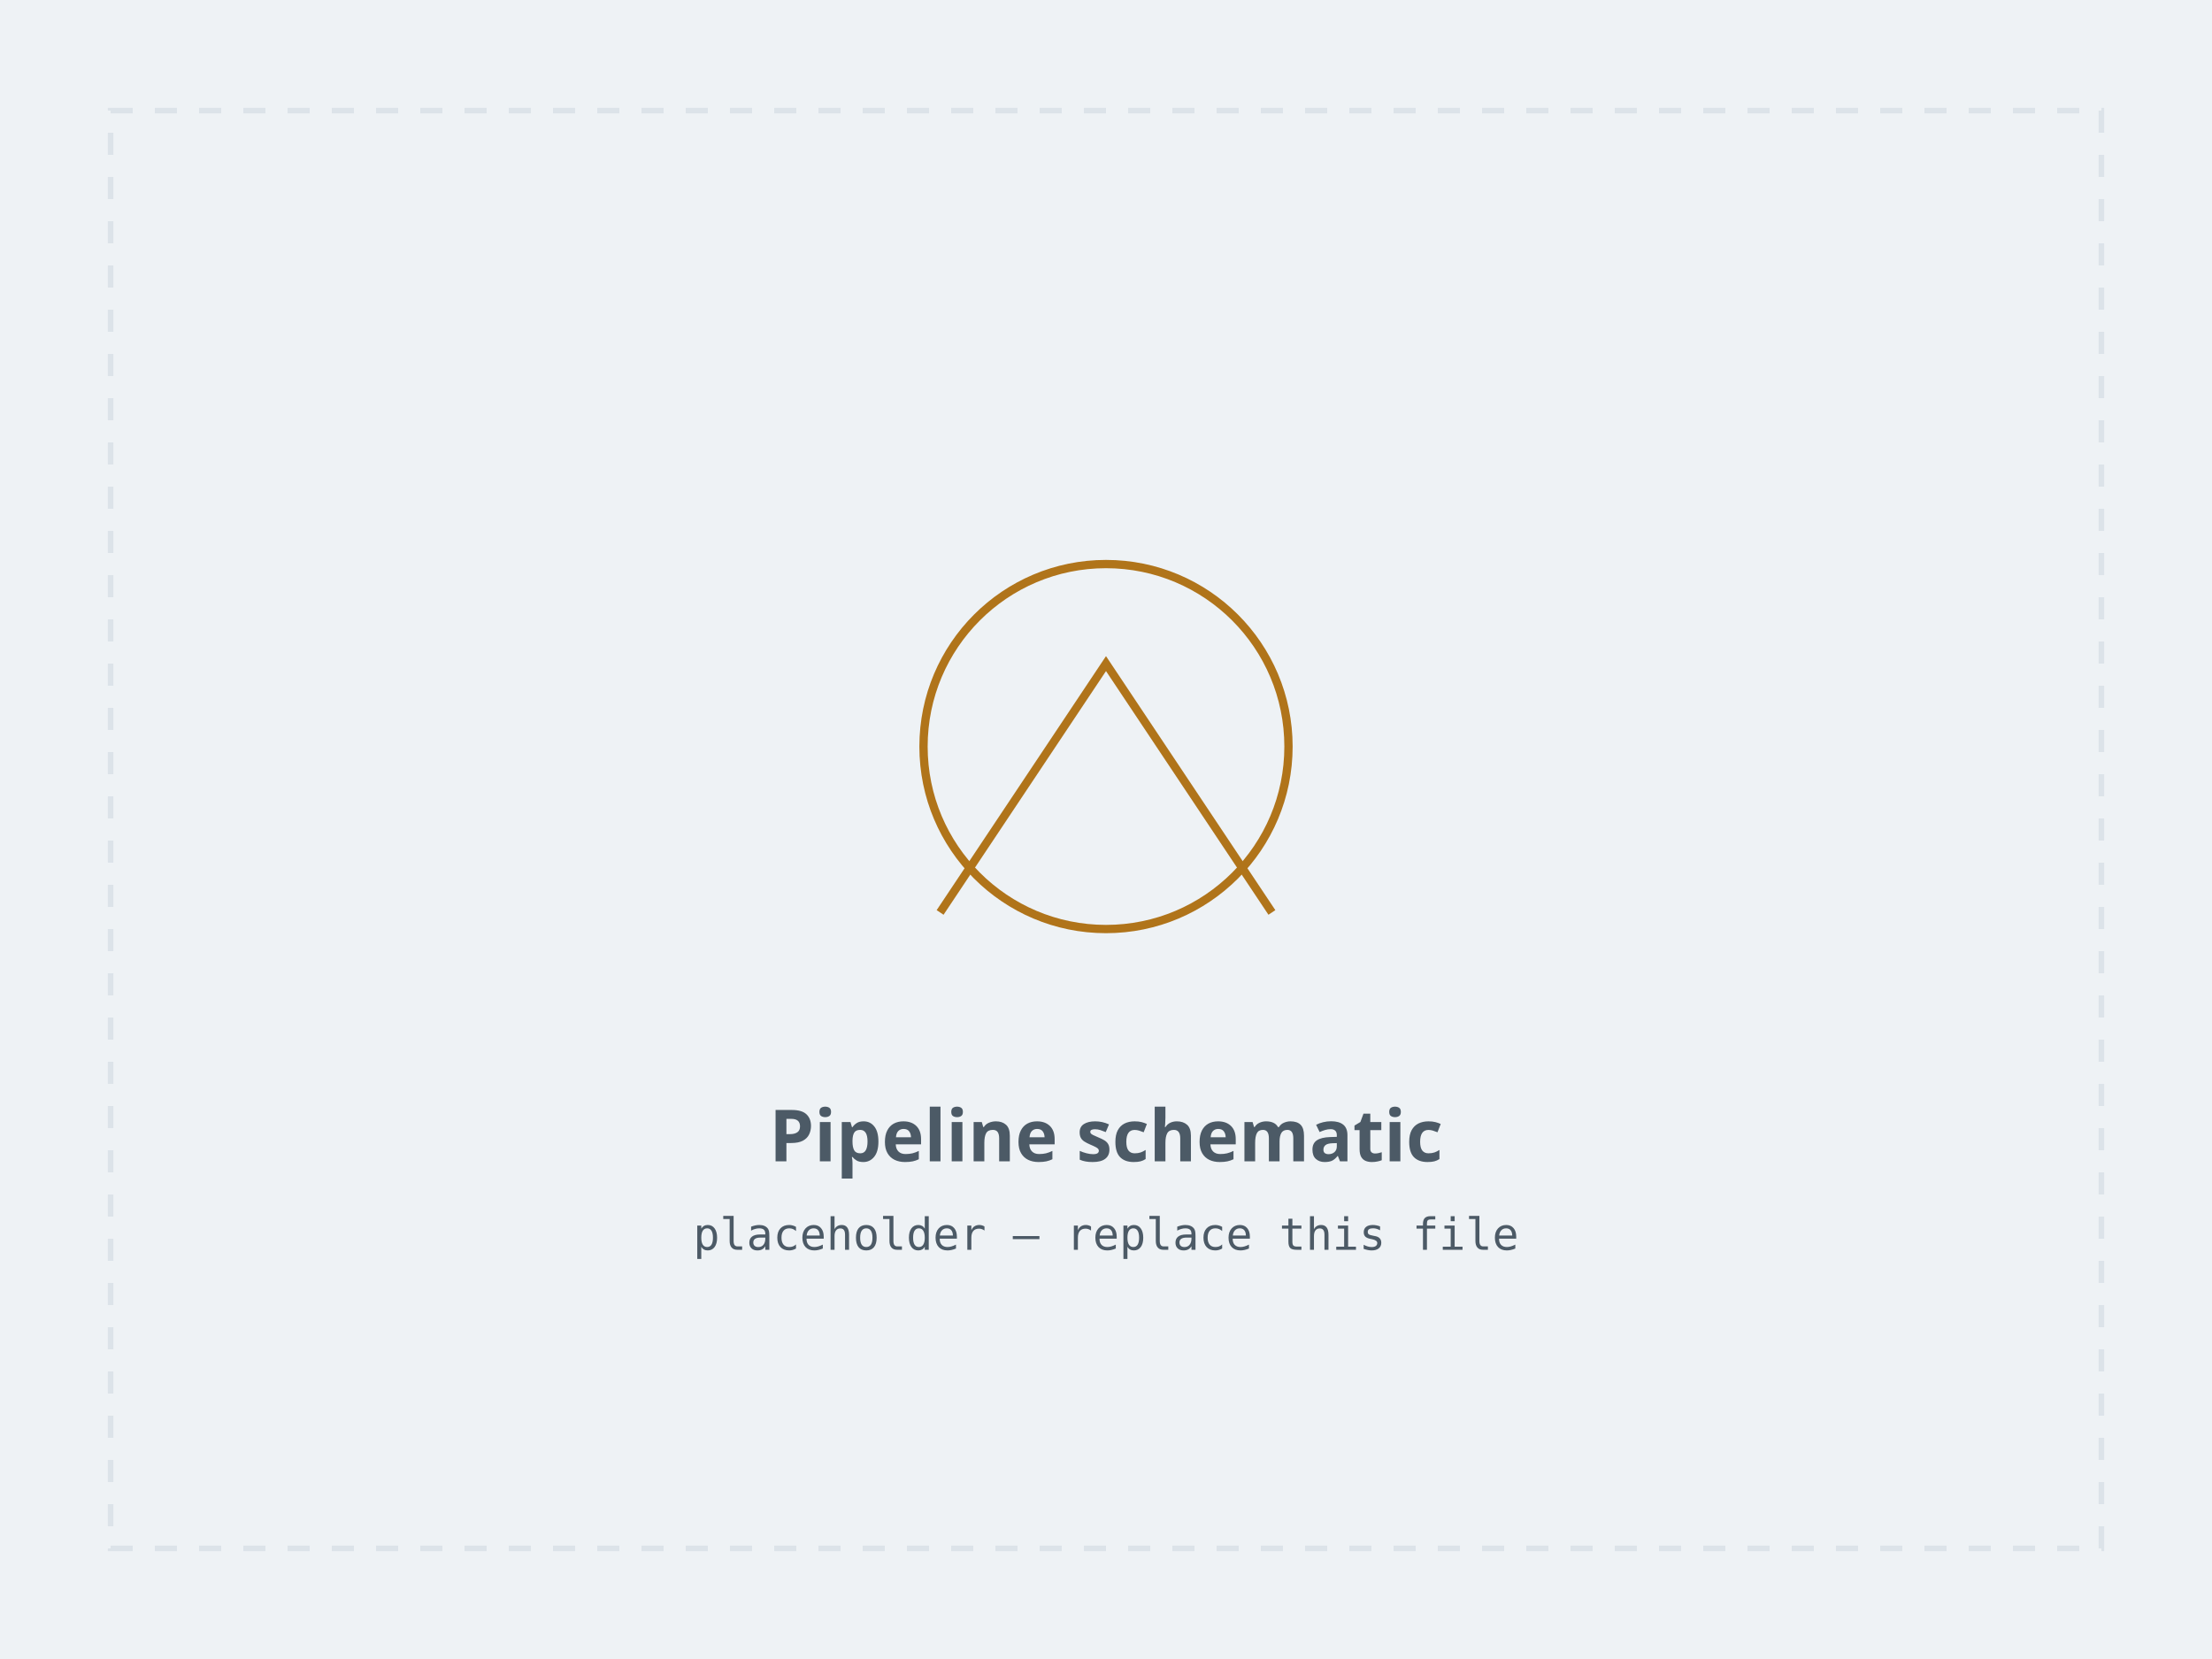
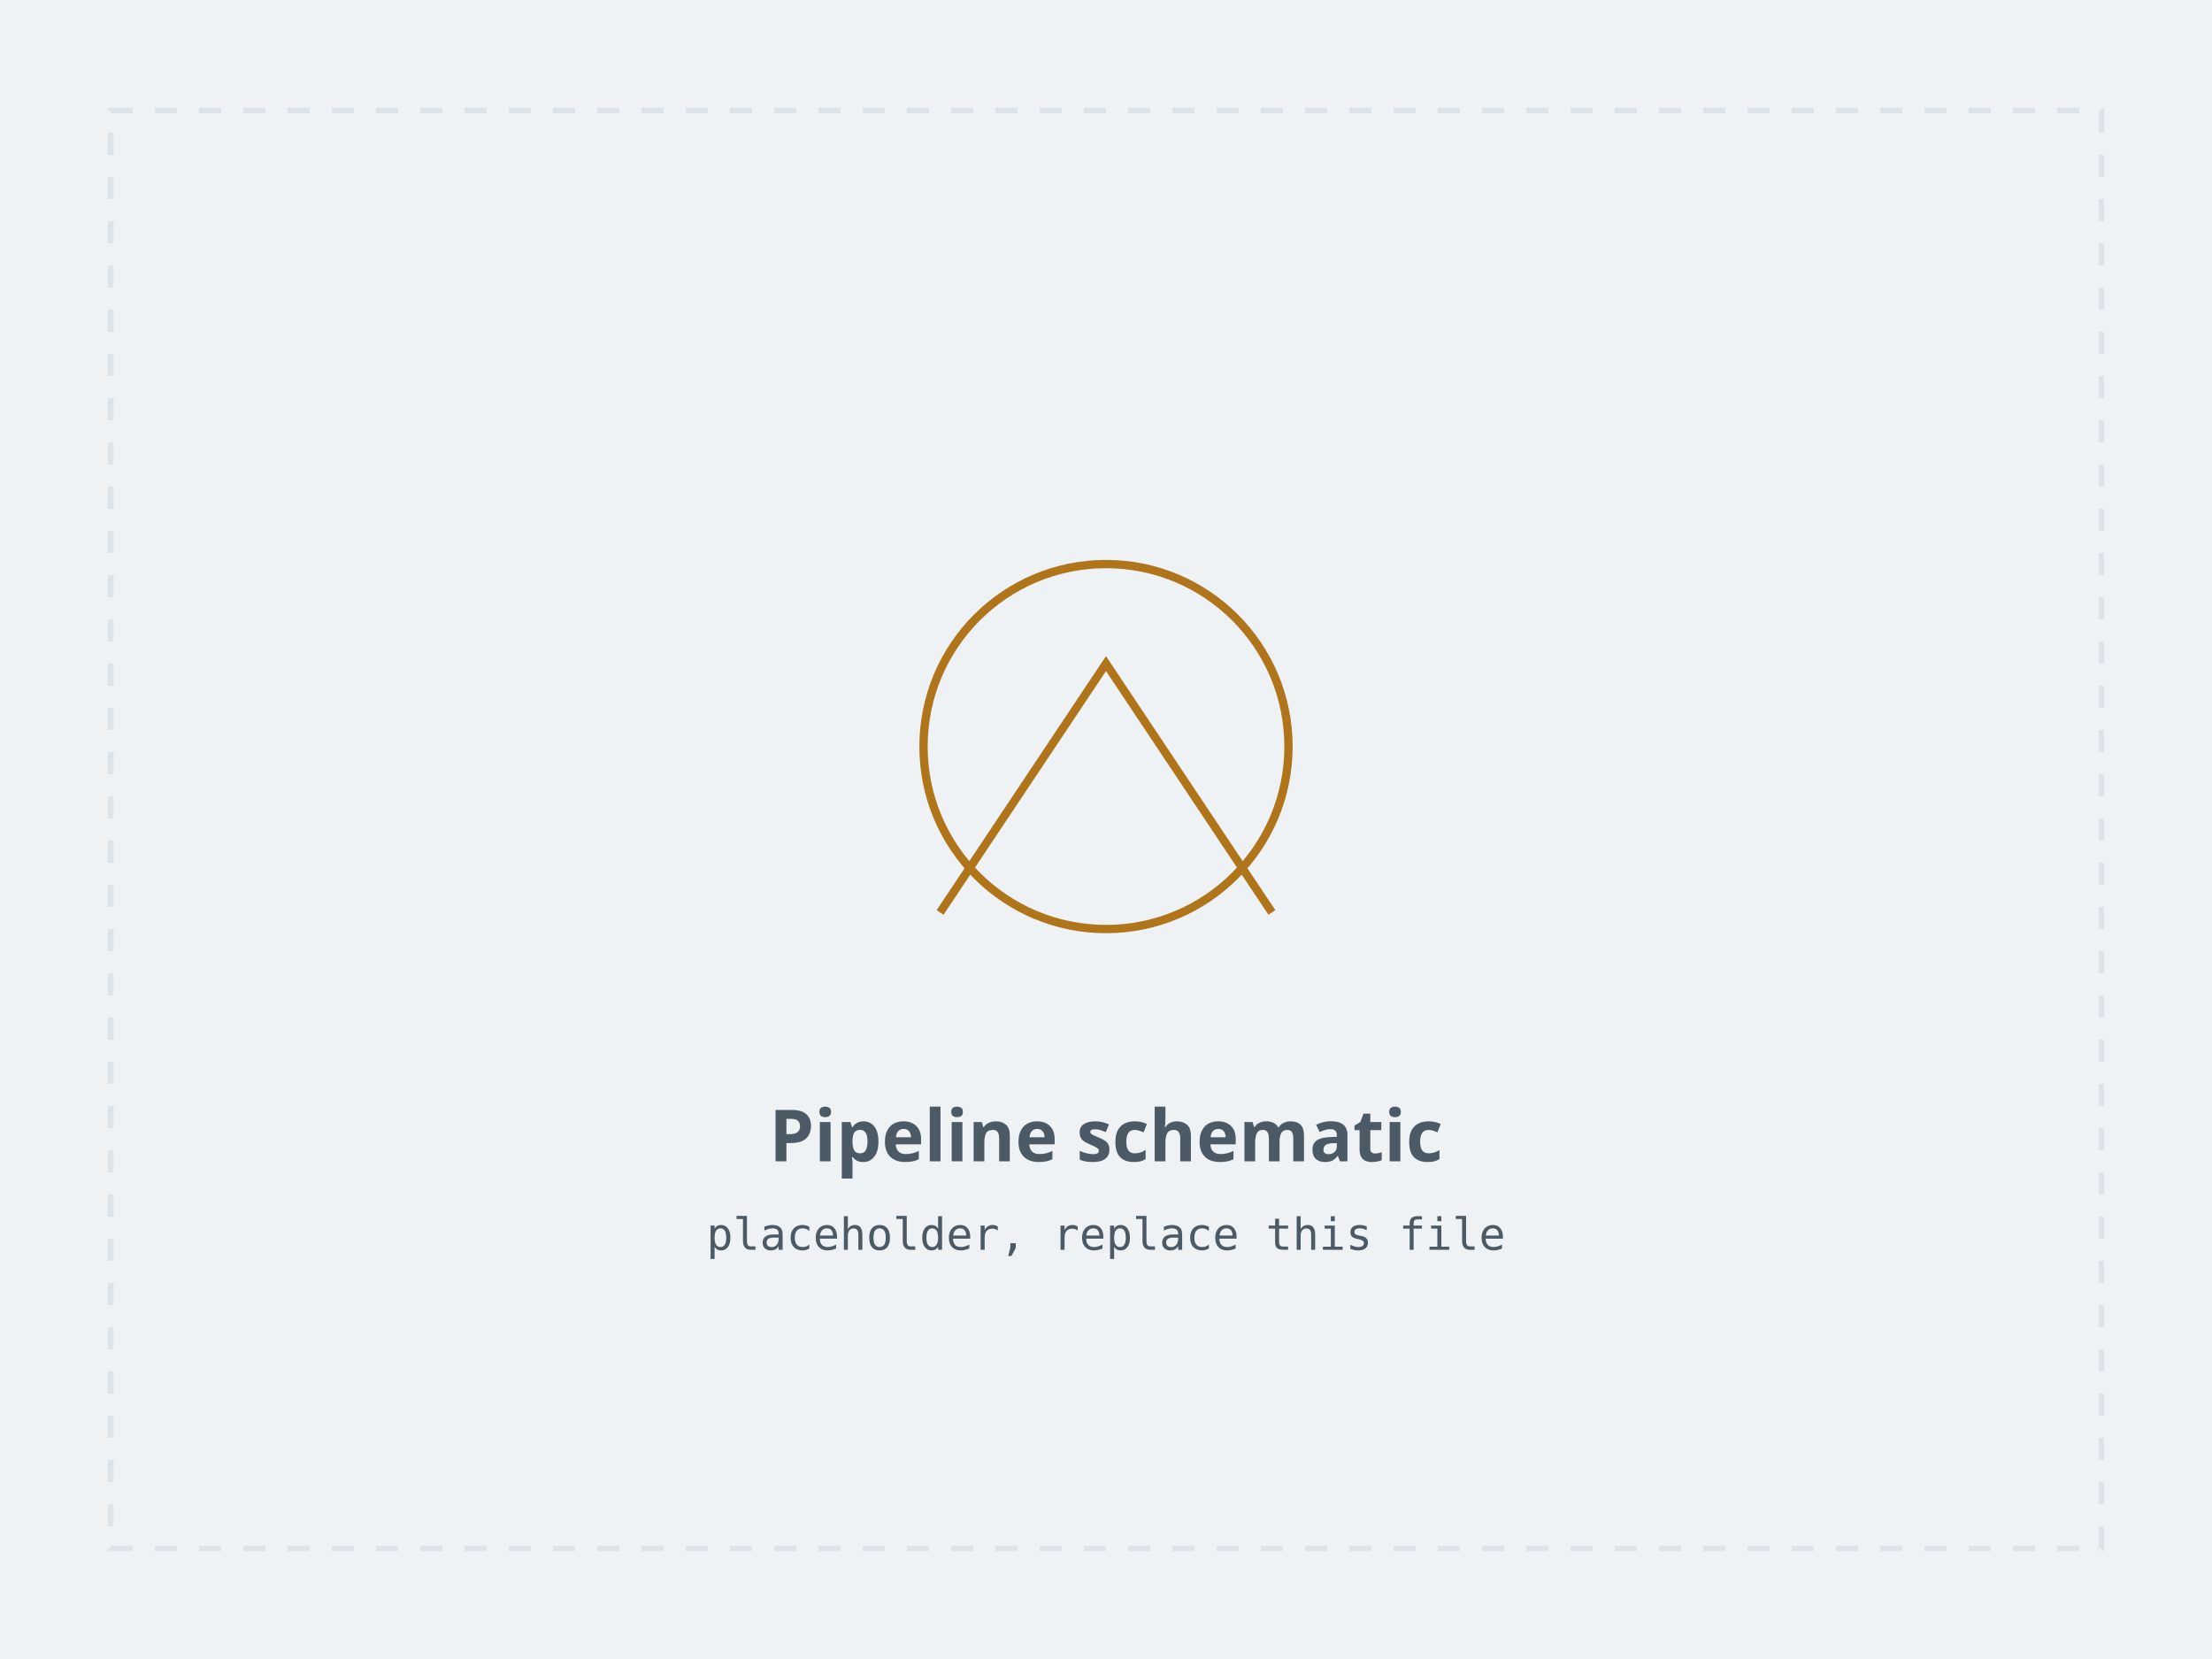
<svg xmlns="http://www.w3.org/2000/svg" viewBox="0 0 800 600" role="img" aria-label="Pipeline schematic placeholder">
  <rect width="800" height="600" fill="#eef2f5" />
  <rect x="40" y="40" width="720" height="520" fill="none" stroke="#dce3e9" stroke-width="2" stroke-dasharray="8 8" />
  <circle cx="400" cy="270" r="66" fill="none" stroke="#b0741a" stroke-width="3" />
  <path d="M340 330 L400 240 L460 330" fill="none" stroke="#b0741a" stroke-width="3" />
  <text x="400" y="420" text-anchor="middle" font-family="system-ui, sans-serif" font-size="26" font-weight="600" fill="#4c5a66">Pipeline schematic</text>
-   <text x="400" y="452" text-anchor="middle" font-family="ui-monospace, monospace" font-size="16" fill="#4c5a66">placeholder — replace this file</text>
+   <text x="400" y="452" text-anchor="middle" font-family="ui-monospace, monospace" font-size="16" fill="#4c5a66">placeholder, replace this file</text>
</svg>
